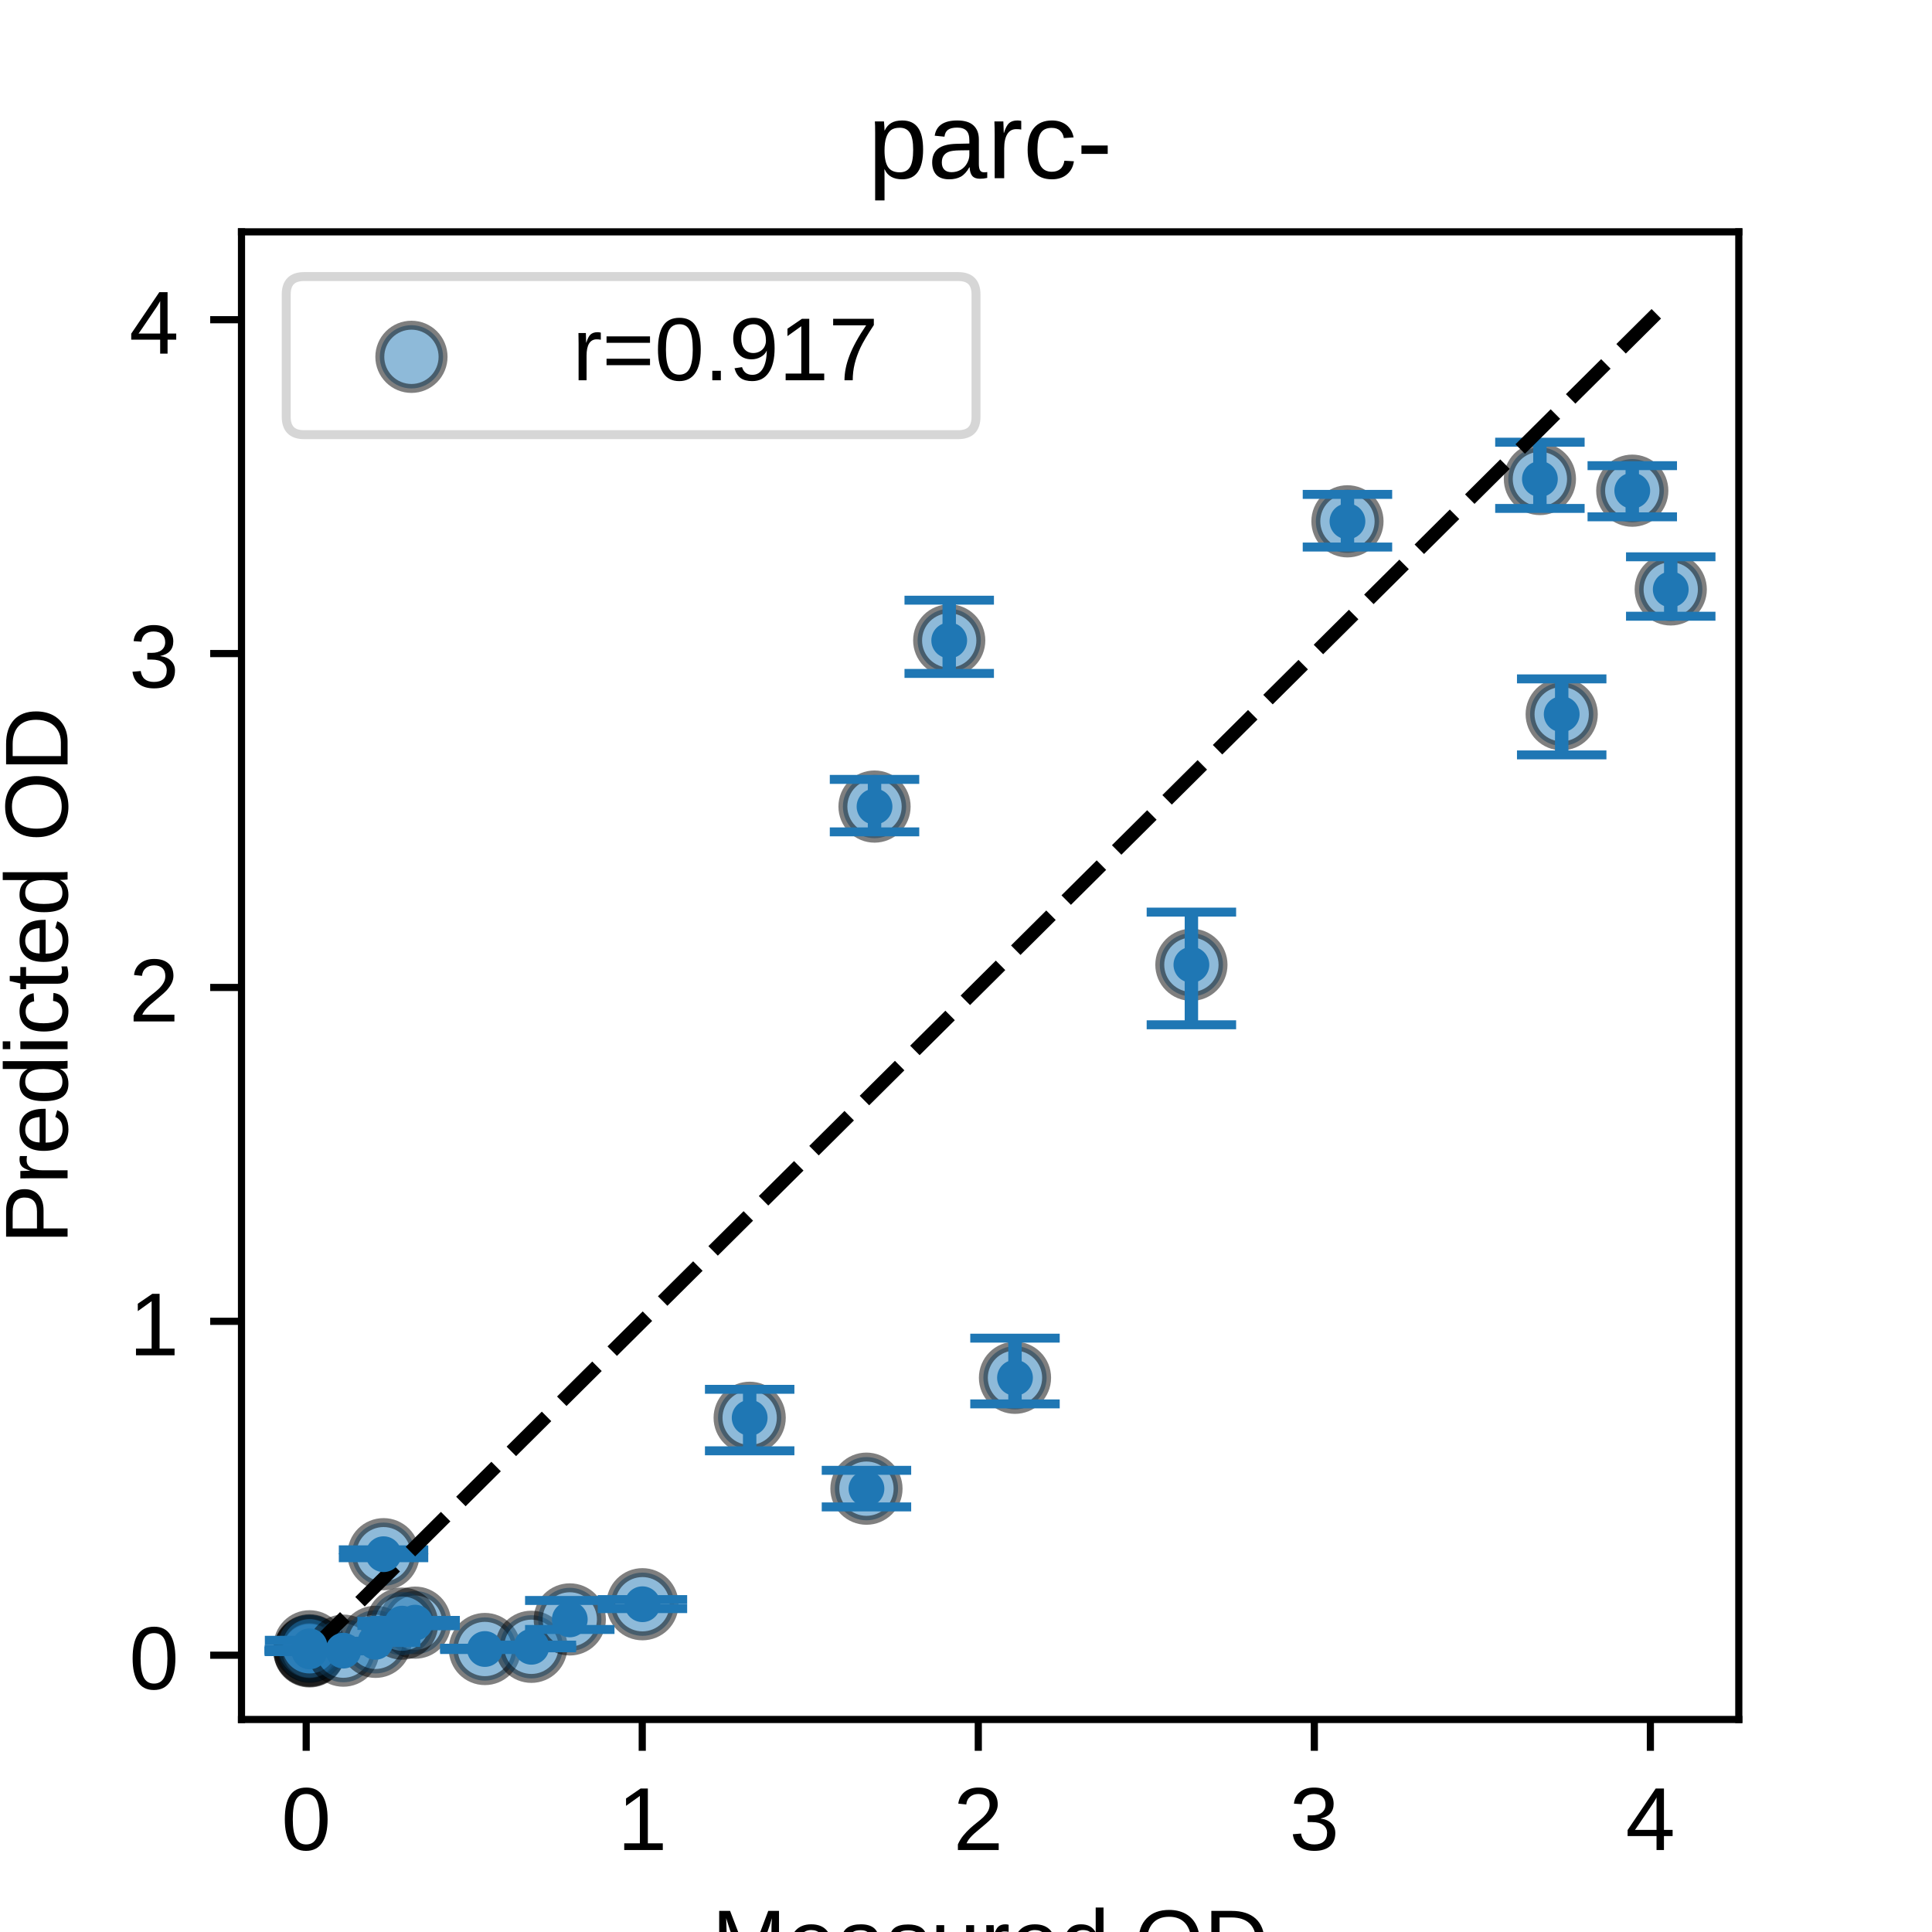
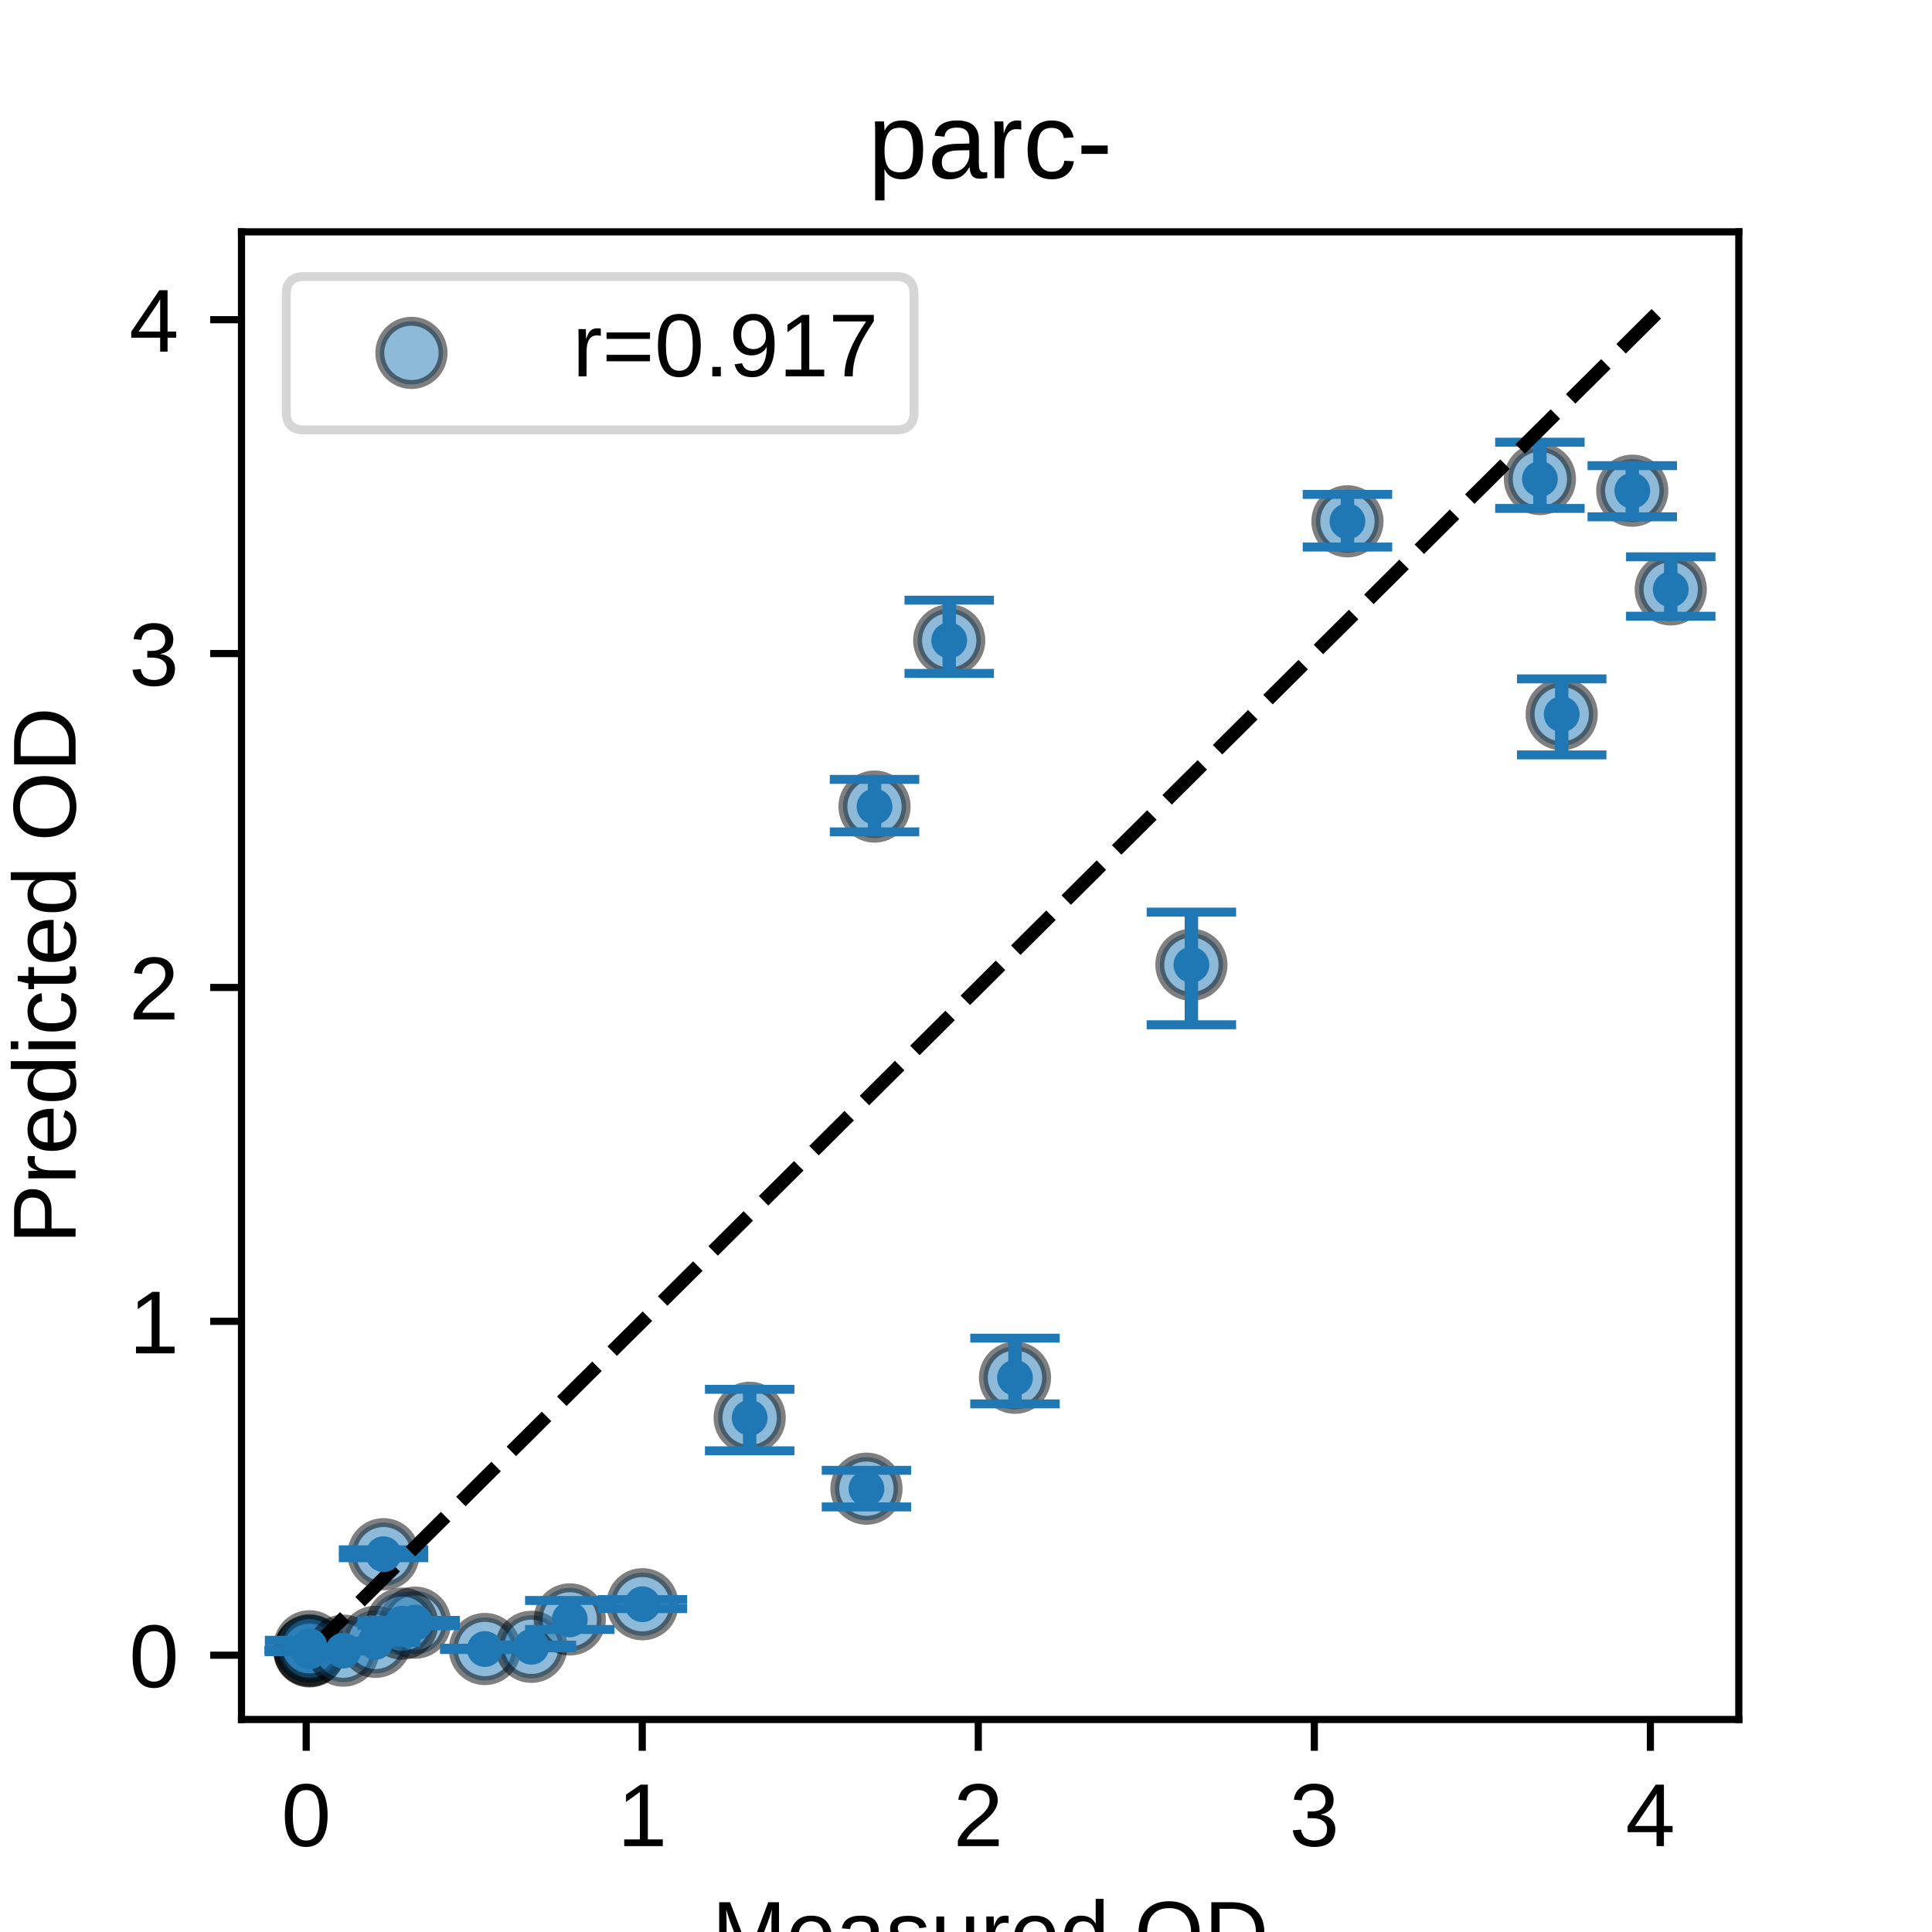
<svg xmlns="http://www.w3.org/2000/svg" xmlns:xlink="http://www.w3.org/1999/xlink" width="216pt" height="216pt" viewBox="0 0 216 216" version="1.1">
  <defs>
    <style type="text/css">*{stroke-linejoin: round; stroke-linecap: butt}</style>
  </defs>
  <g id="figure_1">
    <g id="patch_1">
      <path d="M 0 216  L 216 216  L 216 0  L 0 0  z " style="fill: #ffffff" />
    </g>
    <g id="axes_1">
      <g id="patch_2">
        <path d="M 27 192.24  L 194.4 192.24  L 194.4 25.92  L 27 25.92  z " style="fill: #ffffff" />
      </g>
      <g id="PathCollection_1">
        <defs>
-           <path id="m7964e57d9e" d="M 0 3.536  C 0.938 3.536 1.837 3.163 2.5 2.5  C 3.163 1.837 3.536 0.938 3.536 0  C 3.536 -0.938 3.163 -1.837 2.5 -2.5  C 1.837 -3.163 0.938 -3.536 0 -3.536  C -0.938 -3.536 -1.837 -3.163 -2.5 -2.5  C -3.163 -1.837 -3.536 -0.938 -3.536 0  C -3.536 0.938 -3.163 1.837 -2.5 2.5  C -1.837 3.163 -0.938 3.536 0 3.536  z " style="stroke: #000000; stroke-opacity: 0.5" />
+           <path id="m27a5f7203e" d="M 0 3.536  C 0.938 3.536 1.837 3.163 2.5 2.5  C 3.163 1.837 3.536 0.938 3.536 0  C 3.536 -0.938 3.163 -1.837 2.5 -2.5  C 1.837 -3.163 0.938 -3.536 0 -3.536  C -0.938 -3.536 -1.837 -3.163 -2.5 -2.5  C -3.163 -1.837 -3.536 -0.938 -3.536 0  C -3.536 0.938 -3.163 1.837 -2.5 2.5  C -1.837 3.163 -0.938 3.536 0 3.536  z " style="stroke: #000000; stroke-opacity: 0.5" />
        </defs>
-         <g clip-path="url(#p3263fa1581)">
-           <use xlink:href="#m7964e57d9e" x="34.609" y="184.63" style="fill: #1f77b4; fill-opacity: 0.5; stroke: #000000; stroke-opacity: 0.5" />
-           <use xlink:href="#m7964e57d9e" x="34.609" y="184.575" style="fill: #1f77b4; fill-opacity: 0.5; stroke: #000000; stroke-opacity: 0.5" />
-           <use xlink:href="#m7964e57d9e" x="34.609" y="184.512" style="fill: #1f77b4; fill-opacity: 0.5; stroke: #000000; stroke-opacity: 0.5" />
-           <use xlink:href="#m7964e57d9e" x="34.609" y="184.059" style="fill: #1f77b4; fill-opacity: 0.5; stroke: #000000; stroke-opacity: 0.5" />
-           <use xlink:href="#m7964e57d9e" x="38.382" y="184.544" style="fill: #1f77b4; fill-opacity: 0.5; stroke: #000000; stroke-opacity: 0.5" />
-           <use xlink:href="#m7964e57d9e" x="54.211" y="184.361" style="fill: #1f77b4; fill-opacity: 0.5; stroke: #000000; stroke-opacity: 0.5" />
-           <use xlink:href="#m7964e57d9e" x="59.408" y="184.114" style="fill: #1f77b4; fill-opacity: 0.5; stroke: #000000; stroke-opacity: 0.5" />
-           <use xlink:href="#m7964e57d9e" x="63.702" y="181.053" style="fill: #1f77b4; fill-opacity: 0.5; stroke: #000000; stroke-opacity: 0.5" />
-           <use xlink:href="#m7964e57d9e" x="41.978" y="183.559" style="fill: #1f77b4; fill-opacity: 0.5; stroke: #000000; stroke-opacity: 0.5" />
-           <use xlink:href="#m7964e57d9e" x="71.826" y="179.355" style="fill: #1f77b4; fill-opacity: 0.5; stroke: #000000; stroke-opacity: 0.5" />
-           <use xlink:href="#m7964e57d9e" x="96.871" y="166.436" style="fill: #1f77b4; fill-opacity: 0.5; stroke: #000000; stroke-opacity: 0.5" />
-           <use xlink:href="#m7964e57d9e" x="106.124" y="71.602" style="fill: #1f77b4; fill-opacity: 0.5; stroke: #000000; stroke-opacity: 0.5" />
-           <use xlink:href="#m7964e57d9e" x="46.41" y="181.414" style="fill: #1f77b4; fill-opacity: 0.5; stroke: #000000; stroke-opacity: 0.5" />
-           <use xlink:href="#m7964e57d9e" x="83.814" y="158.51" style="fill: #1f77b4; fill-opacity: 0.5; stroke: #000000; stroke-opacity: 0.5" />
-           <use xlink:href="#m7964e57d9e" x="133.2" y="107.864" style="fill: #1f77b4; fill-opacity: 0.5; stroke: #000000; stroke-opacity: 0.5" />
-           <use xlink:href="#m7964e57d9e" x="172.163" y="53.555" style="fill: #1f77b4; fill-opacity: 0.5; stroke: #000000; stroke-opacity: 0.5" />
-           <use xlink:href="#m7964e57d9e" x="42.88" y="173.762" style="fill: #1f77b4; fill-opacity: 0.5; stroke: #000000; stroke-opacity: 0.5" />
-           <use xlink:href="#m7964e57d9e" x="97.773" y="90.175" style="fill: #1f77b4; fill-opacity: 0.5; stroke: #000000; stroke-opacity: 0.5" />
-           <use xlink:href="#m7964e57d9e" x="150.647" y="58.285" style="fill: #1f77b4; fill-opacity: 0.5; stroke: #000000; stroke-opacity: 0.5" />
-           <use xlink:href="#m7964e57d9e" x="182.49" y="54.86" style="fill: #1f77b4; fill-opacity: 0.5; stroke: #000000; stroke-opacity: 0.5" />
-           <use xlink:href="#m7964e57d9e" x="44.959" y="181.524" style="fill: #1f77b4; fill-opacity: 0.5; stroke: #000000; stroke-opacity: 0.5" />
-           <use xlink:href="#m7964e57d9e" x="113.477" y="154.037" style="fill: #1f77b4; fill-opacity: 0.5; stroke: #000000; stroke-opacity: 0.5" />
-           <use xlink:href="#m7964e57d9e" x="174.6" y="79.851" style="fill: #1f77b4; fill-opacity: 0.5; stroke: #000000; stroke-opacity: 0.5" />
-           <use xlink:href="#m7964e57d9e" x="186.791" y="65.897" style="fill: #1f77b4; fill-opacity: 0.5; stroke: #000000; stroke-opacity: 0.5" />
+         <g clip-path="url(#p2c4e03082a)">
+           <use xlink:href="#m27a5f7203e" x="34.609" y="184.63" style="fill: #1f77b4; fill-opacity: 0.5; stroke: #000000; stroke-opacity: 0.5" />
+           <use xlink:href="#m27a5f7203e" x="34.609" y="184.575" style="fill: #1f77b4; fill-opacity: 0.5; stroke: #000000; stroke-opacity: 0.5" />
+           <use xlink:href="#m27a5f7203e" x="34.609" y="184.512" style="fill: #1f77b4; fill-opacity: 0.5; stroke: #000000; stroke-opacity: 0.5" />
+           <use xlink:href="#m27a5f7203e" x="34.609" y="184.059" style="fill: #1f77b4; fill-opacity: 0.5; stroke: #000000; stroke-opacity: 0.5" />
+           <use xlink:href="#m27a5f7203e" x="38.382" y="184.544" style="fill: #1f77b4; fill-opacity: 0.5; stroke: #000000; stroke-opacity: 0.5" />
+           <use xlink:href="#m27a5f7203e" x="54.211" y="184.361" style="fill: #1f77b4; fill-opacity: 0.5; stroke: #000000; stroke-opacity: 0.5" />
+           <use xlink:href="#m27a5f7203e" x="59.408" y="184.114" style="fill: #1f77b4; fill-opacity: 0.5; stroke: #000000; stroke-opacity: 0.5" />
+           <use xlink:href="#m27a5f7203e" x="63.702" y="181.053" style="fill: #1f77b4; fill-opacity: 0.5; stroke: #000000; stroke-opacity: 0.5" />
+           <use xlink:href="#m27a5f7203e" x="41.978" y="183.559" style="fill: #1f77b4; fill-opacity: 0.5; stroke: #000000; stroke-opacity: 0.5" />
+           <use xlink:href="#m27a5f7203e" x="71.826" y="179.355" style="fill: #1f77b4; fill-opacity: 0.5; stroke: #000000; stroke-opacity: 0.5" />
+           <use xlink:href="#m27a5f7203e" x="96.871" y="166.436" style="fill: #1f77b4; fill-opacity: 0.5; stroke: #000000; stroke-opacity: 0.5" />
+           <use xlink:href="#m27a5f7203e" x="106.124" y="71.602" style="fill: #1f77b4; fill-opacity: 0.5; stroke: #000000; stroke-opacity: 0.5" />
+           <use xlink:href="#m27a5f7203e" x="46.41" y="181.414" style="fill: #1f77b4; fill-opacity: 0.5; stroke: #000000; stroke-opacity: 0.5" />
+           <use xlink:href="#m27a5f7203e" x="83.814" y="158.51" style="fill: #1f77b4; fill-opacity: 0.5; stroke: #000000; stroke-opacity: 0.5" />
+           <use xlink:href="#m27a5f7203e" x="133.2" y="107.864" style="fill: #1f77b4; fill-opacity: 0.5; stroke: #000000; stroke-opacity: 0.5" />
+           <use xlink:href="#m27a5f7203e" x="172.163" y="53.555" style="fill: #1f77b4; fill-opacity: 0.5; stroke: #000000; stroke-opacity: 0.5" />
+           <use xlink:href="#m27a5f7203e" x="42.88" y="173.762" style="fill: #1f77b4; fill-opacity: 0.5; stroke: #000000; stroke-opacity: 0.5" />
+           <use xlink:href="#m27a5f7203e" x="97.773" y="90.175" style="fill: #1f77b4; fill-opacity: 0.5; stroke: #000000; stroke-opacity: 0.5" />
+           <use xlink:href="#m27a5f7203e" x="150.647" y="58.285" style="fill: #1f77b4; fill-opacity: 0.5; stroke: #000000; stroke-opacity: 0.5" />
+           <use xlink:href="#m27a5f7203e" x="182.49" y="54.86" style="fill: #1f77b4; fill-opacity: 0.5; stroke: #000000; stroke-opacity: 0.5" />
+           <use xlink:href="#m27a5f7203e" x="44.959" y="181.524" style="fill: #1f77b4; fill-opacity: 0.5; stroke: #000000; stroke-opacity: 0.5" />
+           <use xlink:href="#m27a5f7203e" x="113.477" y="154.037" style="fill: #1f77b4; fill-opacity: 0.5; stroke: #000000; stroke-opacity: 0.5" />
+           <use xlink:href="#m27a5f7203e" x="174.6" y="79.851" style="fill: #1f77b4; fill-opacity: 0.5; stroke: #000000; stroke-opacity: 0.5" />
+           <use xlink:href="#m27a5f7203e" x="186.791" y="65.897" style="fill: #1f77b4; fill-opacity: 0.5; stroke: #000000; stroke-opacity: 0.5" />
        </g>
      </g>
      <g id="matplotlib.axis_1">
        <g id="xtick_1">
          <g id="line2d_1">
            <defs>
-               <path id="m9d05a87270" d="M 0 0  L 0 3.5  " style="stroke: #000000; stroke-width: 0.8" />
+               <path id="m095c27a9a8" d="M 0 0  L 0 3.5  " style="stroke: #000000; stroke-width: 0.8" />
            </defs>
            <g>
-               <use xlink:href="#m9d05a87270" x="34.233" y="192.24" style="stroke: #000000; stroke-width: 0.8" />
+               <use xlink:href="#m095c27a9a8" x="34.233" y="192.24" style="stroke: #000000; stroke-width: 0.8" />
            </g>
          </g>
          <g id="text_1">
-             <text style="font: 10px 'Arial', sans-serif; text-anchor: middle" x="34.233" y="206.838" transform="rotate(-0 34.23339 206.8384)">0</text>
+             <text style="font: 10px 'Arial', sans-serif; text-anchor: middle" x="34.233" y="206.398" transform="rotate(-0 34.23339 206.3978)">0</text>
          </g>
        </g>
        <g id="xtick_2">
          <g id="line2d_2">
            <g>
-               <use xlink:href="#m9d05a87270" x="71.804" y="192.24" style="stroke: #000000; stroke-width: 0.8" />
+               <use xlink:href="#m095c27a9a8" x="71.804" y="192.24" style="stroke: #000000; stroke-width: 0.8" />
            </g>
          </g>
          <g id="text_2">
-             <text style="font: 10px 'Arial', sans-serif; text-anchor: middle" x="71.804" y="206.838" transform="rotate(-0 71.8035 206.8384)">1</text>
+             <text style="font: 10px 'Arial', sans-serif; text-anchor: middle" x="71.804" y="206.398" transform="rotate(-0 71.8035 206.3978)">1</text>
          </g>
        </g>
        <g id="xtick_3">
          <g id="line2d_3">
            <g>
-               <use xlink:href="#m9d05a87270" x="109.374" y="192.24" style="stroke: #000000; stroke-width: 0.8" />
+               <use xlink:href="#m095c27a9a8" x="109.374" y="192.24" style="stroke: #000000; stroke-width: 0.8" />
            </g>
          </g>
          <g id="text_3">
-             <text style="font: 10px 'Arial', sans-serif; text-anchor: middle" x="109.374" y="206.838" transform="rotate(-0 109.3736 206.8384)">2</text>
+             <text style="font: 10px 'Arial', sans-serif; text-anchor: middle" x="109.374" y="206.398" transform="rotate(-0 109.3736 206.3978)">2</text>
          </g>
        </g>
        <g id="xtick_4">
          <g id="line2d_4">
            <g>
-               <use xlink:href="#m9d05a87270" x="146.944" y="192.24" style="stroke: #000000; stroke-width: 0.8" />
+               <use xlink:href="#m095c27a9a8" x="146.944" y="192.24" style="stroke: #000000; stroke-width: 0.8" />
            </g>
          </g>
          <g id="text_4">
-             <text style="font: 10px 'Arial', sans-serif; text-anchor: middle" x="146.944" y="206.838" transform="rotate(-0 146.9437 206.8384)">3</text>
+             <text style="font: 10px 'Arial', sans-serif; text-anchor: middle" x="146.944" y="206.398" transform="rotate(-0 146.9437 206.3978)">3</text>
          </g>
        </g>
        <g id="xtick_5">
          <g id="line2d_5">
            <g>
-               <use xlink:href="#m9d05a87270" x="184.514" y="192.24" style="stroke: #000000; stroke-width: 0.8" />
+               <use xlink:href="#m095c27a9a8" x="184.514" y="192.24" style="stroke: #000000; stroke-width: 0.8" />
            </g>
          </g>
          <g id="text_5">
-             <text style="font: 10px 'Arial', sans-serif; text-anchor: middle" x="184.514" y="206.838" transform="rotate(-0 184.5138 206.8384)">4</text>
+             <text style="font: 10px 'Arial', sans-serif; text-anchor: middle" x="184.514" y="206.398" transform="rotate(-0 184.5138 206.3978)">4</text>
          </g>
        </g>
        <g id="text_6">
-           <text style="font: 10px 'Arial', sans-serif; text-anchor: middle" x="110.7" y="220.517" transform="rotate(-0 110.7 220.5166)">Measured OD</text>
+           <text style="font: 10px 'Arial', sans-serif; text-anchor: middle" x="110.7" y="219.543" transform="rotate(-0 110.7 219.5431)">Measured OD</text>
        </g>
      </g>
      <g id="matplotlib.axis_2">
        <g id="ytick_1">
          <g id="line2d_6">
            <defs>
-               <path id="macf4dc34f4" d="M 0 0  L -3.5 0  " style="stroke: #000000; stroke-width: 0.8" />
+               <path id="m17ef2cc0f8" d="M 0 0  L -3.5 0  " style="stroke: #000000; stroke-width: 0.8" />
            </defs>
            <g>
-               <use xlink:href="#macf4dc34f4" x="27" y="185.053" style="stroke: #000000; stroke-width: 0.8" />
+               <use xlink:href="#m17ef2cc0f8" x="27" y="185.053" style="stroke: #000000; stroke-width: 0.8" />
            </g>
          </g>
          <g id="text_7">
-             <text style="font: 10px 'Arial', sans-serif; text-anchor: end" x="20" y="188.852" transform="rotate(-0 20 188.8525)">0</text>
+             <text style="font: 10px 'Arial', sans-serif; text-anchor: end" x="20" y="188.632" transform="rotate(-0 20 188.6322)">0</text>
          </g>
        </g>
        <g id="ytick_2">
          <g id="line2d_7">
            <g>
-               <use xlink:href="#macf4dc34f4" x="27" y="147.726" style="stroke: #000000; stroke-width: 0.8" />
+               <use xlink:href="#m17ef2cc0f8" x="27" y="147.726" style="stroke: #000000; stroke-width: 0.8" />
            </g>
          </g>
          <g id="text_8">
-             <text style="font: 10px 'Arial', sans-serif; text-anchor: end" x="20" y="151.525" transform="rotate(-0 20 151.5248)">1</text>
+             <text style="font: 10px 'Arial', sans-serif; text-anchor: end" x="20" y="151.304" transform="rotate(-0 20 151.3045)">1</text>
          </g>
        </g>
        <g id="ytick_3">
          <g id="line2d_8">
            <g>
-               <use xlink:href="#macf4dc34f4" x="27" y="110.398" style="stroke: #000000; stroke-width: 0.8" />
+               <use xlink:href="#m17ef2cc0f8" x="27" y="110.398" style="stroke: #000000; stroke-width: 0.8" />
            </g>
          </g>
          <g id="text_9">
-             <text style="font: 10px 'Arial', sans-serif; text-anchor: end" x="20" y="114.197" transform="rotate(-0 20 114.197)">2</text>
+             <text style="font: 10px 'Arial', sans-serif; text-anchor: end" x="20" y="113.977" transform="rotate(-0 20 113.9767)">2</text>
          </g>
        </g>
        <g id="ytick_4">
          <g id="line2d_9">
            <g>
-               <use xlink:href="#macf4dc34f4" x="27" y="73.07" style="stroke: #000000; stroke-width: 0.8" />
+               <use xlink:href="#m17ef2cc0f8" x="27" y="73.07" style="stroke: #000000; stroke-width: 0.8" />
            </g>
          </g>
          <g id="text_10">
-             <text style="font: 10px 'Arial', sans-serif; text-anchor: end" x="20" y="76.869" transform="rotate(-0 20 76.86933)">3</text>
+             <text style="font: 10px 'Arial', sans-serif; text-anchor: end" x="20" y="76.649" transform="rotate(-0 20 76.64901)">3</text>
          </g>
        </g>
        <g id="ytick_5">
          <g id="line2d_10">
            <g>
-               <use xlink:href="#macf4dc34f4" x="27" y="35.742" style="stroke: #000000; stroke-width: 0.8" />
+               <use xlink:href="#m17ef2cc0f8" x="27" y="35.742" style="stroke: #000000; stroke-width: 0.8" />
            </g>
          </g>
          <g id="text_11">
-             <text style="font: 10px 'Arial', sans-serif; text-anchor: end" x="20" y="39.542" transform="rotate(-0 20 39.5416)">4</text>
+             <text style="font: 10px 'Arial', sans-serif; text-anchor: end" x="20" y="39.321" transform="rotate(-0 20 39.32129)">4</text>
          </g>
        </g>
        <g id="text_12">
-           <text style="font: 10px 'Arial', sans-serif; text-anchor: middle" x="7.558" y="109.08" transform="rotate(-90 7.557812 109.08)">Predicted OD</text>
+           <text style="font: 10px 'Arial', sans-serif; text-anchor: middle" x="8.452" y="109.08" transform="rotate(-90 8.451562 109.08)">Predicted OD</text>
        </g>
      </g>
      <g id="LineCollection_1">
-         <path d="M 34.609 184.652  L 34.609 184.601  " clip-path="url(#p3263fa1581)" style="fill: none; stroke: #1f77b4; stroke-width: 1.5" />
-         <path d="M 34.609 184.622  L 34.609 184.506  " clip-path="url(#p3263fa1581)" style="fill: none; stroke: #1f77b4; stroke-width: 1.5" />
-         <path d="M 34.609 184.59  L 34.609 184.392  " clip-path="url(#p3263fa1581)" style="fill: none; stroke: #1f77b4; stroke-width: 1.5" />
-         <path d="M 34.609 184.393  L 34.609 183.386  " clip-path="url(#p3263fa1581)" style="fill: none; stroke: #1f77b4; stroke-width: 1.5" />
-         <path d="M 38.382 184.567  L 38.382 184.512  " clip-path="url(#p3263fa1581)" style="fill: none; stroke: #1f77b4; stroke-width: 1.5" />
-         <path d="M 54.211 184.42  L 54.211 184.271  " clip-path="url(#p3263fa1581)" style="fill: none; stroke: #1f77b4; stroke-width: 1.5" />
-         <path d="M 59.408 184.231  L 59.408 183.926  " clip-path="url(#p3263fa1581)" style="fill: none; stroke: #1f77b4; stroke-width: 1.5" />
-         <path d="M 63.702 182.178  L 63.702 178.933  " clip-path="url(#p3263fa1581)" style="fill: none; stroke: #1f77b4; stroke-width: 1.5" />
-         <path d="M 41.978 183.628  L 41.978 183.488  " clip-path="url(#p3263fa1581)" style="fill: none; stroke: #1f77b4; stroke-width: 1.5" />
-         <path d="M 71.826 179.844  L 71.826 178.837  " clip-path="url(#p3263fa1581)" style="fill: none; stroke: #1f77b4; stroke-width: 1.5" />
-         <path d="M 96.871 168.473  L 96.871 164.383  " clip-path="url(#p3263fa1581)" style="fill: none; stroke: #1f77b4; stroke-width: 1.5" />
-         <path d="M 106.124 75.289  L 106.124 67.101  " clip-path="url(#p3263fa1581)" style="fill: none; stroke: #1f77b4; stroke-width: 1.5" />
-         <path d="M 46.41 181.757  L 46.41 181.16  " clip-path="url(#p3263fa1581)" style="fill: none; stroke: #1f77b4; stroke-width: 1.5" />
-         <path d="M 83.814 162.202  L 83.814 155.327  " clip-path="url(#p3263fa1581)" style="fill: none; stroke: #1f77b4; stroke-width: 1.5" />
-         <path d="M 133.2 114.573  L 133.2 101.975  " clip-path="url(#p3263fa1581)" style="fill: none; stroke: #1f77b4; stroke-width: 1.5" />
-         <path d="M 172.163 56.843  L 172.163 49.437  " clip-path="url(#p3263fa1581)" style="fill: none; stroke: #1f77b4; stroke-width: 1.5" />
-         <path d="M 42.88 174.153  L 42.88 173.27  " clip-path="url(#p3263fa1581)" style="fill: none; stroke: #1f77b4; stroke-width: 1.5" />
-         <path d="M 97.773 93.003  L 97.773 87.138  " clip-path="url(#p3263fa1581)" style="fill: none; stroke: #1f77b4; stroke-width: 1.5" />
-         <path d="M 150.647 61.161  L 150.647 55.272  " clip-path="url(#p3263fa1581)" style="fill: none; stroke: #1f77b4; stroke-width: 1.5" />
-         <path d="M 182.49 57.782  L 182.49 52.061  " clip-path="url(#p3263fa1581)" style="fill: none; stroke: #1f77b4; stroke-width: 1.5" />
-         <path d="M 44.959 181.731  L 44.959 181.26  " clip-path="url(#p3263fa1581)" style="fill: none; stroke: #1f77b4; stroke-width: 1.5" />
-         <path d="M 113.477 156.958  L 113.477 149.608  " clip-path="url(#p3263fa1581)" style="fill: none; stroke: #1f77b4; stroke-width: 1.5" />
-         <path d="M 174.6 84.399  L 174.6 75.9  " clip-path="url(#p3263fa1581)" style="fill: none; stroke: #1f77b4; stroke-width: 1.5" />
-         <path d="M 186.791 68.895  L 186.791 62.252  " clip-path="url(#p3263fa1581)" style="fill: none; stroke: #1f77b4; stroke-width: 1.5" />
+         <path d="M 34.609 184.652  L 34.609 184.601  " clip-path="url(#p2c4e03082a)" style="fill: none; stroke: #1f77b4; stroke-width: 1.5" />
+         <path d="M 34.609 184.622  L 34.609 184.506  " clip-path="url(#p2c4e03082a)" style="fill: none; stroke: #1f77b4; stroke-width: 1.5" />
+         <path d="M 34.609 184.59  L 34.609 184.392  " clip-path="url(#p2c4e03082a)" style="fill: none; stroke: #1f77b4; stroke-width: 1.5" />
+         <path d="M 34.609 184.393  L 34.609 183.386  " clip-path="url(#p2c4e03082a)" style="fill: none; stroke: #1f77b4; stroke-width: 1.5" />
+         <path d="M 38.382 184.567  L 38.382 184.512  " clip-path="url(#p2c4e03082a)" style="fill: none; stroke: #1f77b4; stroke-width: 1.5" />
+         <path d="M 54.211 184.42  L 54.211 184.271  " clip-path="url(#p2c4e03082a)" style="fill: none; stroke: #1f77b4; stroke-width: 1.5" />
+         <path d="M 59.408 184.231  L 59.408 183.926  " clip-path="url(#p2c4e03082a)" style="fill: none; stroke: #1f77b4; stroke-width: 1.5" />
+         <path d="M 63.702 182.178  L 63.702 178.933  " clip-path="url(#p2c4e03082a)" style="fill: none; stroke: #1f77b4; stroke-width: 1.5" />
+         <path d="M 41.978 183.628  L 41.978 183.488  " clip-path="url(#p2c4e03082a)" style="fill: none; stroke: #1f77b4; stroke-width: 1.5" />
+         <path d="M 71.826 179.844  L 71.826 178.837  " clip-path="url(#p2c4e03082a)" style="fill: none; stroke: #1f77b4; stroke-width: 1.5" />
+         <path d="M 96.871 168.473  L 96.871 164.383  " clip-path="url(#p2c4e03082a)" style="fill: none; stroke: #1f77b4; stroke-width: 1.5" />
+         <path d="M 106.124 75.289  L 106.124 67.101  " clip-path="url(#p2c4e03082a)" style="fill: none; stroke: #1f77b4; stroke-width: 1.5" />
+         <path d="M 46.41 181.757  L 46.41 181.16  " clip-path="url(#p2c4e03082a)" style="fill: none; stroke: #1f77b4; stroke-width: 1.5" />
+         <path d="M 83.814 162.202  L 83.814 155.327  " clip-path="url(#p2c4e03082a)" style="fill: none; stroke: #1f77b4; stroke-width: 1.5" />
+         <path d="M 133.2 114.573  L 133.2 101.975  " clip-path="url(#p2c4e03082a)" style="fill: none; stroke: #1f77b4; stroke-width: 1.5" />
+         <path d="M 172.163 56.843  L 172.163 49.437  " clip-path="url(#p2c4e03082a)" style="fill: none; stroke: #1f77b4; stroke-width: 1.5" />
+         <path d="M 42.88 174.153  L 42.88 173.27  " clip-path="url(#p2c4e03082a)" style="fill: none; stroke: #1f77b4; stroke-width: 1.5" />
+         <path d="M 97.773 93.003  L 97.773 87.138  " clip-path="url(#p2c4e03082a)" style="fill: none; stroke: #1f77b4; stroke-width: 1.5" />
+         <path d="M 150.647 61.161  L 150.647 55.272  " clip-path="url(#p2c4e03082a)" style="fill: none; stroke: #1f77b4; stroke-width: 1.5" />
+         <path d="M 182.49 57.782  L 182.49 52.061  " clip-path="url(#p2c4e03082a)" style="fill: none; stroke: #1f77b4; stroke-width: 1.5" />
+         <path d="M 44.959 181.731  L 44.959 181.26  " clip-path="url(#p2c4e03082a)" style="fill: none; stroke: #1f77b4; stroke-width: 1.5" />
+         <path d="M 113.477 156.958  L 113.477 149.608  " clip-path="url(#p2c4e03082a)" style="fill: none; stroke: #1f77b4; stroke-width: 1.5" />
+         <path d="M 174.6 84.399  L 174.6 75.9  " clip-path="url(#p2c4e03082a)" style="fill: none; stroke: #1f77b4; stroke-width: 1.5" />
+         <path d="M 186.791 68.895  L 186.791 62.252  " clip-path="url(#p2c4e03082a)" style="fill: none; stroke: #1f77b4; stroke-width: 1.5" />
      </g>
      <g id="line2d_11">
        <defs>
-           <path id="m9d00fa0a26" d="M 5 0  L -5 -0  " style="stroke: #1f77b4" />
+           <path id="m3a5a6b0652" d="M 5 0  L -5 -0  " style="stroke: #1f77b4" />
        </defs>
-         <g clip-path="url(#p3263fa1581)">
-           <use xlink:href="#m9d00fa0a26" x="34.609" y="184.652" style="fill: #1f77b4; stroke: #1f77b4" />
-           <use xlink:href="#m9d00fa0a26" x="34.609" y="184.622" style="fill: #1f77b4; stroke: #1f77b4" />
-           <use xlink:href="#m9d00fa0a26" x="34.609" y="184.59" style="fill: #1f77b4; stroke: #1f77b4" />
-           <use xlink:href="#m9d00fa0a26" x="34.609" y="184.393" style="fill: #1f77b4; stroke: #1f77b4" />
-           <use xlink:href="#m9d00fa0a26" x="38.382" y="184.567" style="fill: #1f77b4; stroke: #1f77b4" />
-           <use xlink:href="#m9d00fa0a26" x="54.211" y="184.42" style="fill: #1f77b4; stroke: #1f77b4" />
-           <use xlink:href="#m9d00fa0a26" x="59.408" y="184.231" style="fill: #1f77b4; stroke: #1f77b4" />
-           <use xlink:href="#m9d00fa0a26" x="63.702" y="182.178" style="fill: #1f77b4; stroke: #1f77b4" />
-           <use xlink:href="#m9d00fa0a26" x="41.978" y="183.628" style="fill: #1f77b4; stroke: #1f77b4" />
-           <use xlink:href="#m9d00fa0a26" x="71.826" y="179.844" style="fill: #1f77b4; stroke: #1f77b4" />
-           <use xlink:href="#m9d00fa0a26" x="96.871" y="168.473" style="fill: #1f77b4; stroke: #1f77b4" />
-           <use xlink:href="#m9d00fa0a26" x="106.124" y="75.289" style="fill: #1f77b4; stroke: #1f77b4" />
-           <use xlink:href="#m9d00fa0a26" x="46.41" y="181.757" style="fill: #1f77b4; stroke: #1f77b4" />
-           <use xlink:href="#m9d00fa0a26" x="83.814" y="162.202" style="fill: #1f77b4; stroke: #1f77b4" />
-           <use xlink:href="#m9d00fa0a26" x="133.2" y="114.573" style="fill: #1f77b4; stroke: #1f77b4" />
-           <use xlink:href="#m9d00fa0a26" x="172.163" y="56.843" style="fill: #1f77b4; stroke: #1f77b4" />
-           <use xlink:href="#m9d00fa0a26" x="42.88" y="174.153" style="fill: #1f77b4; stroke: #1f77b4" />
-           <use xlink:href="#m9d00fa0a26" x="97.773" y="93.003" style="fill: #1f77b4; stroke: #1f77b4" />
-           <use xlink:href="#m9d00fa0a26" x="150.647" y="61.161" style="fill: #1f77b4; stroke: #1f77b4" />
-           <use xlink:href="#m9d00fa0a26" x="182.49" y="57.782" style="fill: #1f77b4; stroke: #1f77b4" />
-           <use xlink:href="#m9d00fa0a26" x="44.959" y="181.731" style="fill: #1f77b4; stroke: #1f77b4" />
-           <use xlink:href="#m9d00fa0a26" x="113.477" y="156.958" style="fill: #1f77b4; stroke: #1f77b4" />
-           <use xlink:href="#m9d00fa0a26" x="174.6" y="84.399" style="fill: #1f77b4; stroke: #1f77b4" />
-           <use xlink:href="#m9d00fa0a26" x="186.791" y="68.895" style="fill: #1f77b4; stroke: #1f77b4" />
+         <g clip-path="url(#p2c4e03082a)">
+           <use xlink:href="#m3a5a6b0652" x="34.609" y="184.652" style="fill: #1f77b4; stroke: #1f77b4" />
+           <use xlink:href="#m3a5a6b0652" x="34.609" y="184.622" style="fill: #1f77b4; stroke: #1f77b4" />
+           <use xlink:href="#m3a5a6b0652" x="34.609" y="184.59" style="fill: #1f77b4; stroke: #1f77b4" />
+           <use xlink:href="#m3a5a6b0652" x="34.609" y="184.393" style="fill: #1f77b4; stroke: #1f77b4" />
+           <use xlink:href="#m3a5a6b0652" x="38.382" y="184.567" style="fill: #1f77b4; stroke: #1f77b4" />
+           <use xlink:href="#m3a5a6b0652" x="54.211" y="184.42" style="fill: #1f77b4; stroke: #1f77b4" />
+           <use xlink:href="#m3a5a6b0652" x="59.408" y="184.231" style="fill: #1f77b4; stroke: #1f77b4" />
+           <use xlink:href="#m3a5a6b0652" x="63.702" y="182.178" style="fill: #1f77b4; stroke: #1f77b4" />
+           <use xlink:href="#m3a5a6b0652" x="41.978" y="183.628" style="fill: #1f77b4; stroke: #1f77b4" />
+           <use xlink:href="#m3a5a6b0652" x="71.826" y="179.844" style="fill: #1f77b4; stroke: #1f77b4" />
+           <use xlink:href="#m3a5a6b0652" x="96.871" y="168.473" style="fill: #1f77b4; stroke: #1f77b4" />
+           <use xlink:href="#m3a5a6b0652" x="106.124" y="75.289" style="fill: #1f77b4; stroke: #1f77b4" />
+           <use xlink:href="#m3a5a6b0652" x="46.41" y="181.757" style="fill: #1f77b4; stroke: #1f77b4" />
+           <use xlink:href="#m3a5a6b0652" x="83.814" y="162.202" style="fill: #1f77b4; stroke: #1f77b4" />
+           <use xlink:href="#m3a5a6b0652" x="133.2" y="114.573" style="fill: #1f77b4; stroke: #1f77b4" />
+           <use xlink:href="#m3a5a6b0652" x="172.163" y="56.843" style="fill: #1f77b4; stroke: #1f77b4" />
+           <use xlink:href="#m3a5a6b0652" x="42.88" y="174.153" style="fill: #1f77b4; stroke: #1f77b4" />
+           <use xlink:href="#m3a5a6b0652" x="97.773" y="93.003" style="fill: #1f77b4; stroke: #1f77b4" />
+           <use xlink:href="#m3a5a6b0652" x="150.647" y="61.161" style="fill: #1f77b4; stroke: #1f77b4" />
+           <use xlink:href="#m3a5a6b0652" x="182.49" y="57.782" style="fill: #1f77b4; stroke: #1f77b4" />
+           <use xlink:href="#m3a5a6b0652" x="44.959" y="181.731" style="fill: #1f77b4; stroke: #1f77b4" />
+           <use xlink:href="#m3a5a6b0652" x="113.477" y="156.958" style="fill: #1f77b4; stroke: #1f77b4" />
+           <use xlink:href="#m3a5a6b0652" x="174.6" y="84.399" style="fill: #1f77b4; stroke: #1f77b4" />
+           <use xlink:href="#m3a5a6b0652" x="186.791" y="68.895" style="fill: #1f77b4; stroke: #1f77b4" />
        </g>
      </g>
      <g id="line2d_12">
-         <g clip-path="url(#p3263fa1581)">
-           <use xlink:href="#m9d00fa0a26" x="34.609" y="184.601" style="fill: #1f77b4; stroke: #1f77b4" />
-           <use xlink:href="#m9d00fa0a26" x="34.609" y="184.506" style="fill: #1f77b4; stroke: #1f77b4" />
-           <use xlink:href="#m9d00fa0a26" x="34.609" y="184.392" style="fill: #1f77b4; stroke: #1f77b4" />
-           <use xlink:href="#m9d00fa0a26" x="34.609" y="183.386" style="fill: #1f77b4; stroke: #1f77b4" />
-           <use xlink:href="#m9d00fa0a26" x="38.382" y="184.512" style="fill: #1f77b4; stroke: #1f77b4" />
-           <use xlink:href="#m9d00fa0a26" x="54.211" y="184.271" style="fill: #1f77b4; stroke: #1f77b4" />
-           <use xlink:href="#m9d00fa0a26" x="59.408" y="183.926" style="fill: #1f77b4; stroke: #1f77b4" />
-           <use xlink:href="#m9d00fa0a26" x="63.702" y="178.933" style="fill: #1f77b4; stroke: #1f77b4" />
-           <use xlink:href="#m9d00fa0a26" x="41.978" y="183.488" style="fill: #1f77b4; stroke: #1f77b4" />
-           <use xlink:href="#m9d00fa0a26" x="71.826" y="178.837" style="fill: #1f77b4; stroke: #1f77b4" />
-           <use xlink:href="#m9d00fa0a26" x="96.871" y="164.383" style="fill: #1f77b4; stroke: #1f77b4" />
-           <use xlink:href="#m9d00fa0a26" x="106.124" y="67.101" style="fill: #1f77b4; stroke: #1f77b4" />
-           <use xlink:href="#m9d00fa0a26" x="46.41" y="181.16" style="fill: #1f77b4; stroke: #1f77b4" />
-           <use xlink:href="#m9d00fa0a26" x="83.814" y="155.327" style="fill: #1f77b4; stroke: #1f77b4" />
-           <use xlink:href="#m9d00fa0a26" x="133.2" y="101.975" style="fill: #1f77b4; stroke: #1f77b4" />
-           <use xlink:href="#m9d00fa0a26" x="172.163" y="49.437" style="fill: #1f77b4; stroke: #1f77b4" />
-           <use xlink:href="#m9d00fa0a26" x="42.88" y="173.27" style="fill: #1f77b4; stroke: #1f77b4" />
-           <use xlink:href="#m9d00fa0a26" x="97.773" y="87.138" style="fill: #1f77b4; stroke: #1f77b4" />
-           <use xlink:href="#m9d00fa0a26" x="150.647" y="55.272" style="fill: #1f77b4; stroke: #1f77b4" />
-           <use xlink:href="#m9d00fa0a26" x="182.49" y="52.061" style="fill: #1f77b4; stroke: #1f77b4" />
-           <use xlink:href="#m9d00fa0a26" x="44.959" y="181.26" style="fill: #1f77b4; stroke: #1f77b4" />
-           <use xlink:href="#m9d00fa0a26" x="113.477" y="149.608" style="fill: #1f77b4; stroke: #1f77b4" />
-           <use xlink:href="#m9d00fa0a26" x="174.6" y="75.9" style="fill: #1f77b4; stroke: #1f77b4" />
-           <use xlink:href="#m9d00fa0a26" x="186.791" y="62.252" style="fill: #1f77b4; stroke: #1f77b4" />
+         <g clip-path="url(#p2c4e03082a)">
+           <use xlink:href="#m3a5a6b0652" x="34.609" y="184.601" style="fill: #1f77b4; stroke: #1f77b4" />
+           <use xlink:href="#m3a5a6b0652" x="34.609" y="184.506" style="fill: #1f77b4; stroke: #1f77b4" />
+           <use xlink:href="#m3a5a6b0652" x="34.609" y="184.392" style="fill: #1f77b4; stroke: #1f77b4" />
+           <use xlink:href="#m3a5a6b0652" x="34.609" y="183.386" style="fill: #1f77b4; stroke: #1f77b4" />
+           <use xlink:href="#m3a5a6b0652" x="38.382" y="184.512" style="fill: #1f77b4; stroke: #1f77b4" />
+           <use xlink:href="#m3a5a6b0652" x="54.211" y="184.271" style="fill: #1f77b4; stroke: #1f77b4" />
+           <use xlink:href="#m3a5a6b0652" x="59.408" y="183.926" style="fill: #1f77b4; stroke: #1f77b4" />
+           <use xlink:href="#m3a5a6b0652" x="63.702" y="178.933" style="fill: #1f77b4; stroke: #1f77b4" />
+           <use xlink:href="#m3a5a6b0652" x="41.978" y="183.488" style="fill: #1f77b4; stroke: #1f77b4" />
+           <use xlink:href="#m3a5a6b0652" x="71.826" y="178.837" style="fill: #1f77b4; stroke: #1f77b4" />
+           <use xlink:href="#m3a5a6b0652" x="96.871" y="164.383" style="fill: #1f77b4; stroke: #1f77b4" />
+           <use xlink:href="#m3a5a6b0652" x="106.124" y="67.101" style="fill: #1f77b4; stroke: #1f77b4" />
+           <use xlink:href="#m3a5a6b0652" x="46.41" y="181.16" style="fill: #1f77b4; stroke: #1f77b4" />
+           <use xlink:href="#m3a5a6b0652" x="83.814" y="155.327" style="fill: #1f77b4; stroke: #1f77b4" />
+           <use xlink:href="#m3a5a6b0652" x="133.2" y="101.975" style="fill: #1f77b4; stroke: #1f77b4" />
+           <use xlink:href="#m3a5a6b0652" x="172.163" y="49.437" style="fill: #1f77b4; stroke: #1f77b4" />
+           <use xlink:href="#m3a5a6b0652" x="42.88" y="173.27" style="fill: #1f77b4; stroke: #1f77b4" />
+           <use xlink:href="#m3a5a6b0652" x="97.773" y="87.138" style="fill: #1f77b4; stroke: #1f77b4" />
+           <use xlink:href="#m3a5a6b0652" x="150.647" y="55.272" style="fill: #1f77b4; stroke: #1f77b4" />
+           <use xlink:href="#m3a5a6b0652" x="182.49" y="52.061" style="fill: #1f77b4; stroke: #1f77b4" />
+           <use xlink:href="#m3a5a6b0652" x="44.959" y="181.26" style="fill: #1f77b4; stroke: #1f77b4" />
+           <use xlink:href="#m3a5a6b0652" x="113.477" y="149.608" style="fill: #1f77b4; stroke: #1f77b4" />
+           <use xlink:href="#m3a5a6b0652" x="174.6" y="75.9" style="fill: #1f77b4; stroke: #1f77b4" />
+           <use xlink:href="#m3a5a6b0652" x="186.791" y="62.252" style="fill: #1f77b4; stroke: #1f77b4" />
        </g>
      </g>
      <g id="line2d_13">
-         <path d="M 34.609 184.68  L 186.791 33.48  " clip-path="url(#p3263fa1581)" style="fill: none; stroke-dasharray: 5.55,2.4; stroke-dashoffset: 0; stroke: #000000; stroke-width: 1.5" />
+         <path d="M 34.609 184.68  L 186.791 33.48  " clip-path="url(#p2c4e03082a)" style="fill: none; stroke-dasharray: 5.55,2.4; stroke-dashoffset: 0; stroke: #000000; stroke-width: 1.5" />
      </g>
      <g id="line2d_14">
        <defs>
-           <path id="m72ade10465" d="M 0 1.5  C 0.398 1.5 0.779 1.342 1.061 1.061  C 1.342 0.779 1.5 0.398 1.5 0  C 1.5 -0.398 1.342 -0.779 1.061 -1.061  C 0.779 -1.342 0.398 -1.5 0 -1.5  C -0.398 -1.5 -0.779 -1.342 -1.061 -1.061  C -1.342 -0.779 -1.5 -0.398 -1.5 0  C -1.5 0.398 -1.342 0.779 -1.061 1.061  C -0.779 1.342 -0.398 1.5 0 1.5  z " style="stroke: #1f77b4" />
+           <path id="mbd1d0c4d2c" d="M 0 1.5  C 0.398 1.5 0.779 1.342 1.061 1.061  C 1.342 0.779 1.5 0.398 1.5 0  C 1.5 -0.398 1.342 -0.779 1.061 -1.061  C 0.779 -1.342 0.398 -1.5 0 -1.5  C -0.398 -1.5 -0.779 -1.342 -1.061 -1.061  C -1.342 -0.779 -1.5 -0.398 -1.5 0  C -1.5 0.398 -1.342 0.779 -1.061 1.061  C -0.779 1.342 -0.398 1.5 0 1.5  z " style="stroke: #1f77b4" />
        </defs>
-         <g clip-path="url(#p3263fa1581)">
-           <use xlink:href="#m72ade10465" x="34.609" y="184.63" style="fill: #1f77b4; stroke: #1f77b4" />
-           <use xlink:href="#m72ade10465" x="34.609" y="184.575" style="fill: #1f77b4; stroke: #1f77b4" />
-           <use xlink:href="#m72ade10465" x="34.609" y="184.512" style="fill: #1f77b4; stroke: #1f77b4" />
-           <use xlink:href="#m72ade10465" x="34.609" y="184.059" style="fill: #1f77b4; stroke: #1f77b4" />
-           <use xlink:href="#m72ade10465" x="38.382" y="184.544" style="fill: #1f77b4; stroke: #1f77b4" />
-           <use xlink:href="#m72ade10465" x="54.211" y="184.361" style="fill: #1f77b4; stroke: #1f77b4" />
-           <use xlink:href="#m72ade10465" x="59.408" y="184.114" style="fill: #1f77b4; stroke: #1f77b4" />
-           <use xlink:href="#m72ade10465" x="63.702" y="181.053" style="fill: #1f77b4; stroke: #1f77b4" />
-           <use xlink:href="#m72ade10465" x="41.978" y="183.559" style="fill: #1f77b4; stroke: #1f77b4" />
-           <use xlink:href="#m72ade10465" x="71.826" y="179.355" style="fill: #1f77b4; stroke: #1f77b4" />
-           <use xlink:href="#m72ade10465" x="96.871" y="166.436" style="fill: #1f77b4; stroke: #1f77b4" />
-           <use xlink:href="#m72ade10465" x="106.124" y="71.602" style="fill: #1f77b4; stroke: #1f77b4" />
-           <use xlink:href="#m72ade10465" x="46.41" y="181.414" style="fill: #1f77b4; stroke: #1f77b4" />
-           <use xlink:href="#m72ade10465" x="83.814" y="158.51" style="fill: #1f77b4; stroke: #1f77b4" />
-           <use xlink:href="#m72ade10465" x="133.2" y="107.864" style="fill: #1f77b4; stroke: #1f77b4" />
-           <use xlink:href="#m72ade10465" x="172.163" y="53.555" style="fill: #1f77b4; stroke: #1f77b4" />
-           <use xlink:href="#m72ade10465" x="42.88" y="173.762" style="fill: #1f77b4; stroke: #1f77b4" />
-           <use xlink:href="#m72ade10465" x="97.773" y="90.175" style="fill: #1f77b4; stroke: #1f77b4" />
-           <use xlink:href="#m72ade10465" x="150.647" y="58.285" style="fill: #1f77b4; stroke: #1f77b4" />
-           <use xlink:href="#m72ade10465" x="182.49" y="54.86" style="fill: #1f77b4; stroke: #1f77b4" />
-           <use xlink:href="#m72ade10465" x="44.959" y="181.524" style="fill: #1f77b4; stroke: #1f77b4" />
-           <use xlink:href="#m72ade10465" x="113.477" y="154.037" style="fill: #1f77b4; stroke: #1f77b4" />
-           <use xlink:href="#m72ade10465" x="174.6" y="79.851" style="fill: #1f77b4; stroke: #1f77b4" />
-           <use xlink:href="#m72ade10465" x="186.791" y="65.897" style="fill: #1f77b4; stroke: #1f77b4" />
+         <g clip-path="url(#p2c4e03082a)">
+           <use xlink:href="#mbd1d0c4d2c" x="34.609" y="184.63" style="fill: #1f77b4; stroke: #1f77b4" />
+           <use xlink:href="#mbd1d0c4d2c" x="34.609" y="184.575" style="fill: #1f77b4; stroke: #1f77b4" />
+           <use xlink:href="#mbd1d0c4d2c" x="34.609" y="184.512" style="fill: #1f77b4; stroke: #1f77b4" />
+           <use xlink:href="#mbd1d0c4d2c" x="34.609" y="184.059" style="fill: #1f77b4; stroke: #1f77b4" />
+           <use xlink:href="#mbd1d0c4d2c" x="38.382" y="184.544" style="fill: #1f77b4; stroke: #1f77b4" />
+           <use xlink:href="#mbd1d0c4d2c" x="54.211" y="184.361" style="fill: #1f77b4; stroke: #1f77b4" />
+           <use xlink:href="#mbd1d0c4d2c" x="59.408" y="184.114" style="fill: #1f77b4; stroke: #1f77b4" />
+           <use xlink:href="#mbd1d0c4d2c" x="63.702" y="181.053" style="fill: #1f77b4; stroke: #1f77b4" />
+           <use xlink:href="#mbd1d0c4d2c" x="41.978" y="183.559" style="fill: #1f77b4; stroke: #1f77b4" />
+           <use xlink:href="#mbd1d0c4d2c" x="71.826" y="179.355" style="fill: #1f77b4; stroke: #1f77b4" />
+           <use xlink:href="#mbd1d0c4d2c" x="96.871" y="166.436" style="fill: #1f77b4; stroke: #1f77b4" />
+           <use xlink:href="#mbd1d0c4d2c" x="106.124" y="71.602" style="fill: #1f77b4; stroke: #1f77b4" />
+           <use xlink:href="#mbd1d0c4d2c" x="46.41" y="181.414" style="fill: #1f77b4; stroke: #1f77b4" />
+           <use xlink:href="#mbd1d0c4d2c" x="83.814" y="158.51" style="fill: #1f77b4; stroke: #1f77b4" />
+           <use xlink:href="#mbd1d0c4d2c" x="133.2" y="107.864" style="fill: #1f77b4; stroke: #1f77b4" />
+           <use xlink:href="#mbd1d0c4d2c" x="172.163" y="53.555" style="fill: #1f77b4; stroke: #1f77b4" />
+           <use xlink:href="#mbd1d0c4d2c" x="42.88" y="173.762" style="fill: #1f77b4; stroke: #1f77b4" />
+           <use xlink:href="#mbd1d0c4d2c" x="97.773" y="90.175" style="fill: #1f77b4; stroke: #1f77b4" />
+           <use xlink:href="#mbd1d0c4d2c" x="150.647" y="58.285" style="fill: #1f77b4; stroke: #1f77b4" />
+           <use xlink:href="#mbd1d0c4d2c" x="182.49" y="54.86" style="fill: #1f77b4; stroke: #1f77b4" />
+           <use xlink:href="#mbd1d0c4d2c" x="44.959" y="181.524" style="fill: #1f77b4; stroke: #1f77b4" />
+           <use xlink:href="#mbd1d0c4d2c" x="113.477" y="154.037" style="fill: #1f77b4; stroke: #1f77b4" />
+           <use xlink:href="#mbd1d0c4d2c" x="174.6" y="79.851" style="fill: #1f77b4; stroke: #1f77b4" />
+           <use xlink:href="#mbd1d0c4d2c" x="186.791" y="65.897" style="fill: #1f77b4; stroke: #1f77b4" />
        </g>
      </g>
      <g id="patch_3">
        <path d="M 27 192.24  L 27 25.92  " style="fill: none; stroke: #000000; stroke-width: 0.8; stroke-linejoin: miter; stroke-linecap: square" />
      </g>
      <g id="patch_4">
        <path d="M 194.4 192.24  L 194.4 25.92  " style="fill: none; stroke: #000000; stroke-width: 0.8; stroke-linejoin: miter; stroke-linecap: square" />
      </g>
      <g id="patch_5">
        <path d="M 27 192.24  L 194.4 192.24  " style="fill: none; stroke: #000000; stroke-width: 0.8; stroke-linejoin: miter; stroke-linecap: square" />
      </g>
      <g id="patch_6">
        <path d="M 27 25.92  L 194.4 25.92  " style="fill: none; stroke: #000000; stroke-width: 0.8; stroke-linejoin: miter; stroke-linecap: square" />
      </g>
      <g id="text_13">
        <text style="font: 12px 'Arial', sans-serif; text-anchor: middle" x="110.7" y="19.92" transform="rotate(-0 110.7 19.92)">parc-</text>
      </g>
      <g id="legend_1">
        <g id="patch_7">
-           <path d="M 34 48.598  L 107.119 48.598  Q 109.119 48.598 109.119 46.598  L 109.119 32.92  Q 109.119 30.92 107.119 30.92  L 34 30.92  Q 32 30.92 32 32.92  L 32 46.598  Q 32 48.598 34 48.598  z " style="fill: #ffffff; opacity: 0.8; stroke: #cccccc; stroke-linejoin: miter" />
+           <path d="M 34 48.065  L 100.192 48.065  Q 102.192 48.065 102.192 46.065  L 102.192 32.92  Q 102.192 30.92 100.192 30.92  L 34 30.92  Q 32 30.92 32 32.92  L 32 46.065  Q 32 48.065 34 48.065  z " style="fill: #ffffff; opacity: 0.8; stroke: #cccccc; stroke-linejoin: miter" />
        </g>
        <g id="PathCollection_2">
          <g>
-             <use xlink:href="#m7964e57d9e" x="46" y="39.893" style="fill: #1f77b4; fill-opacity: 0.5; stroke: #000000; stroke-opacity: 0.5" />
+             <use xlink:href="#m27a5f7203e" x="46" y="39.453" style="fill: #1f77b4; fill-opacity: 0.5; stroke: #000000; stroke-opacity: 0.5" />
          </g>
        </g>
        <g id="text_14">
-           <text style="font: 10px 'Arial', sans-serif; text-anchor: start" x="64" y="42.518" transform="rotate(-0 64 42.51844)">r=0.917</text>
+           <text style="font: 10px 'Arial', sans-serif; text-anchor: start" x="64" y="42.078" transform="rotate(-0 64 42.07781)">r=0.917</text>
        </g>
      </g>
    </g>
  </g>
  <defs>
-     <clipPath id="p3263fa1581">
+     <clipPath id="p2c4e03082a">
      <rect x="27" y="25.92" width="167.4" height="166.32" />
    </clipPath>
  </defs>
</svg>
